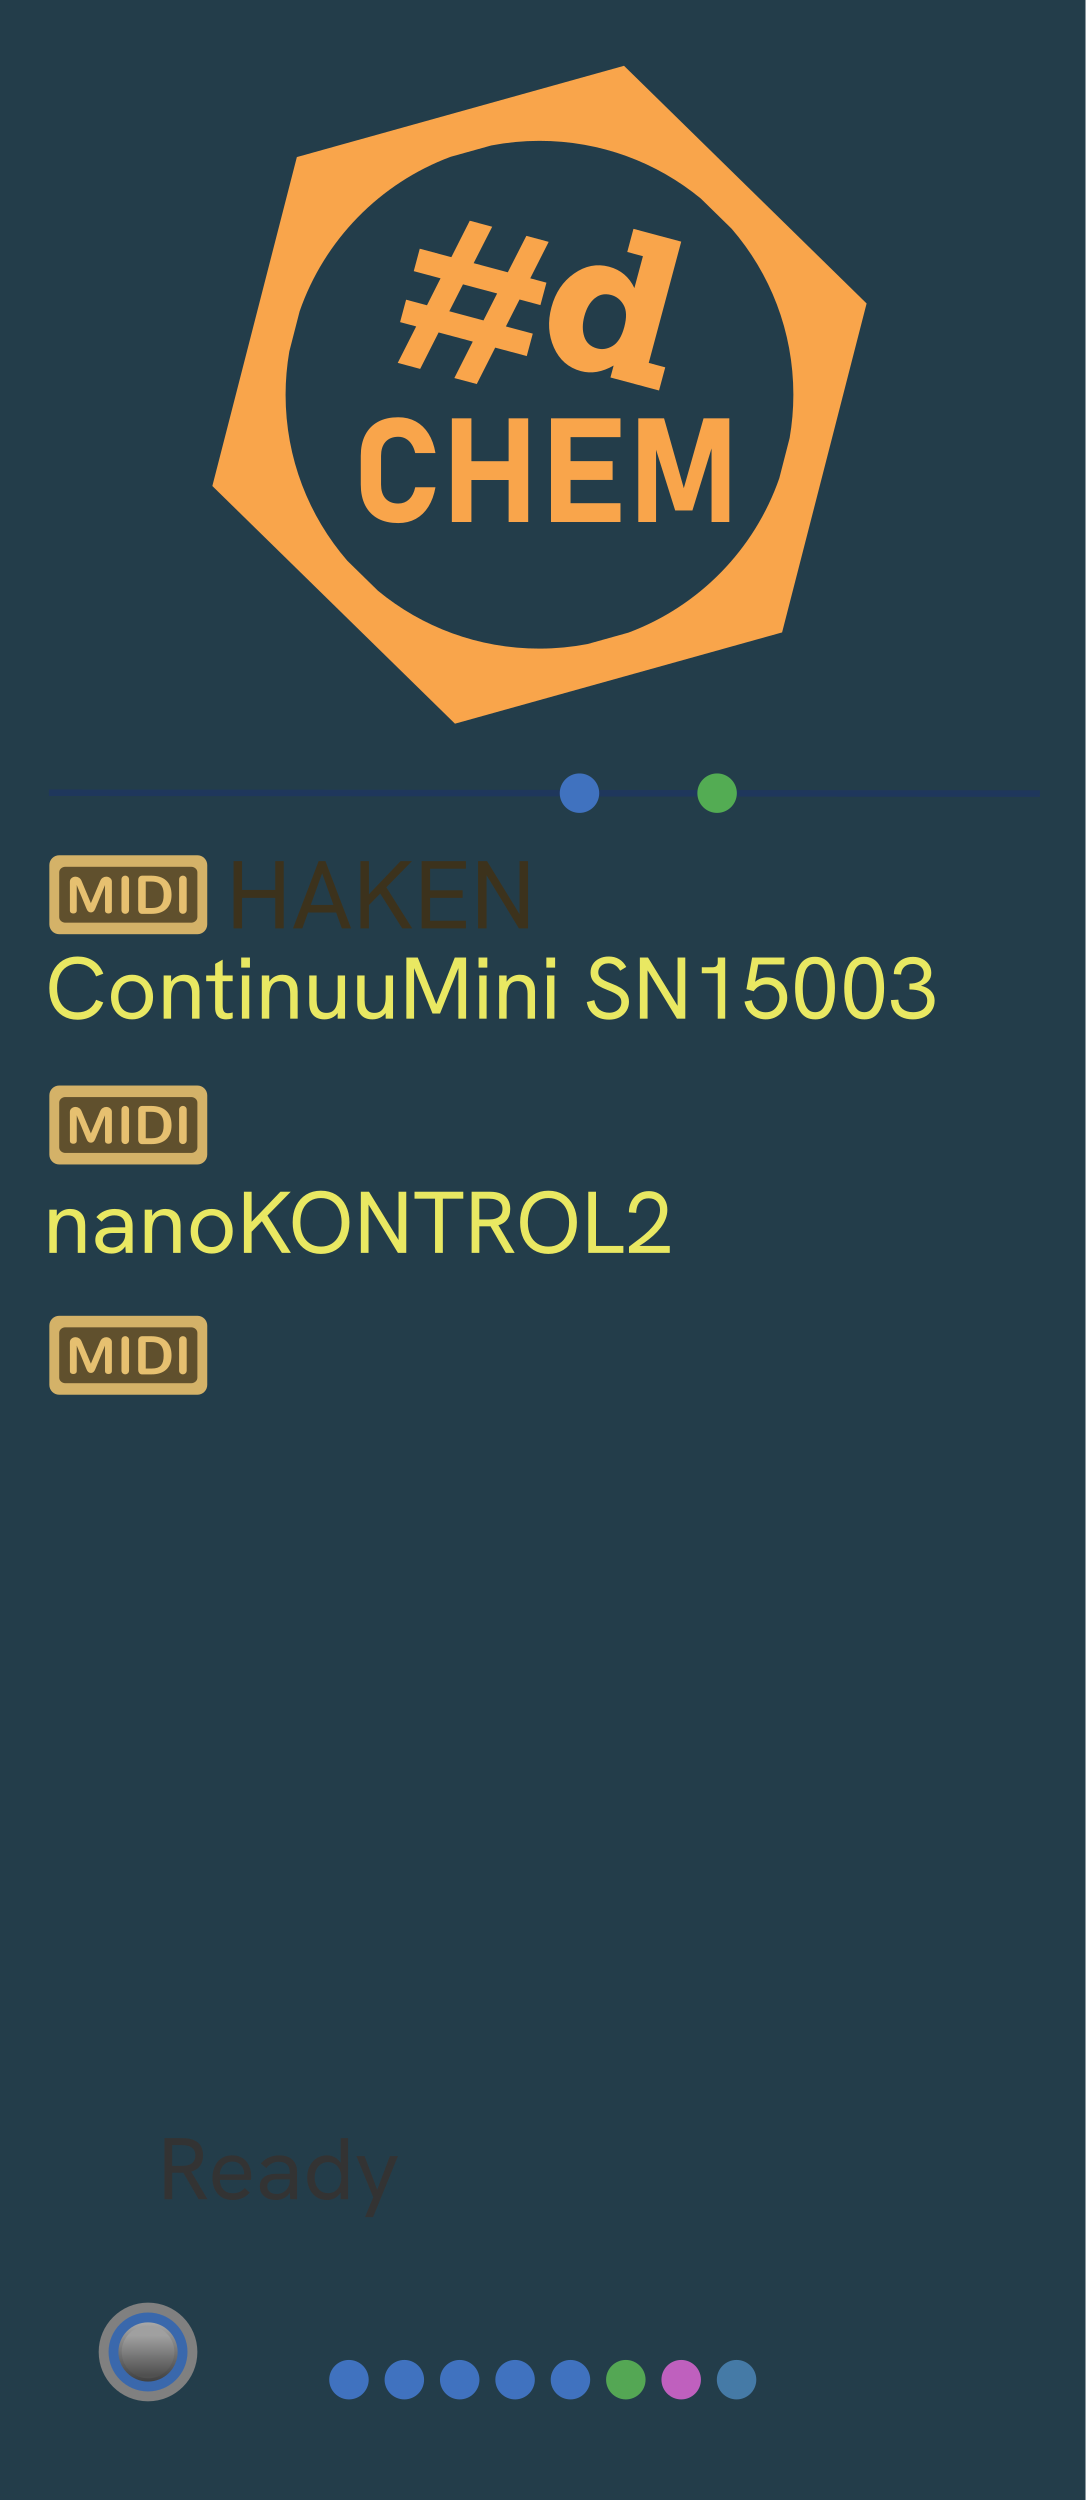
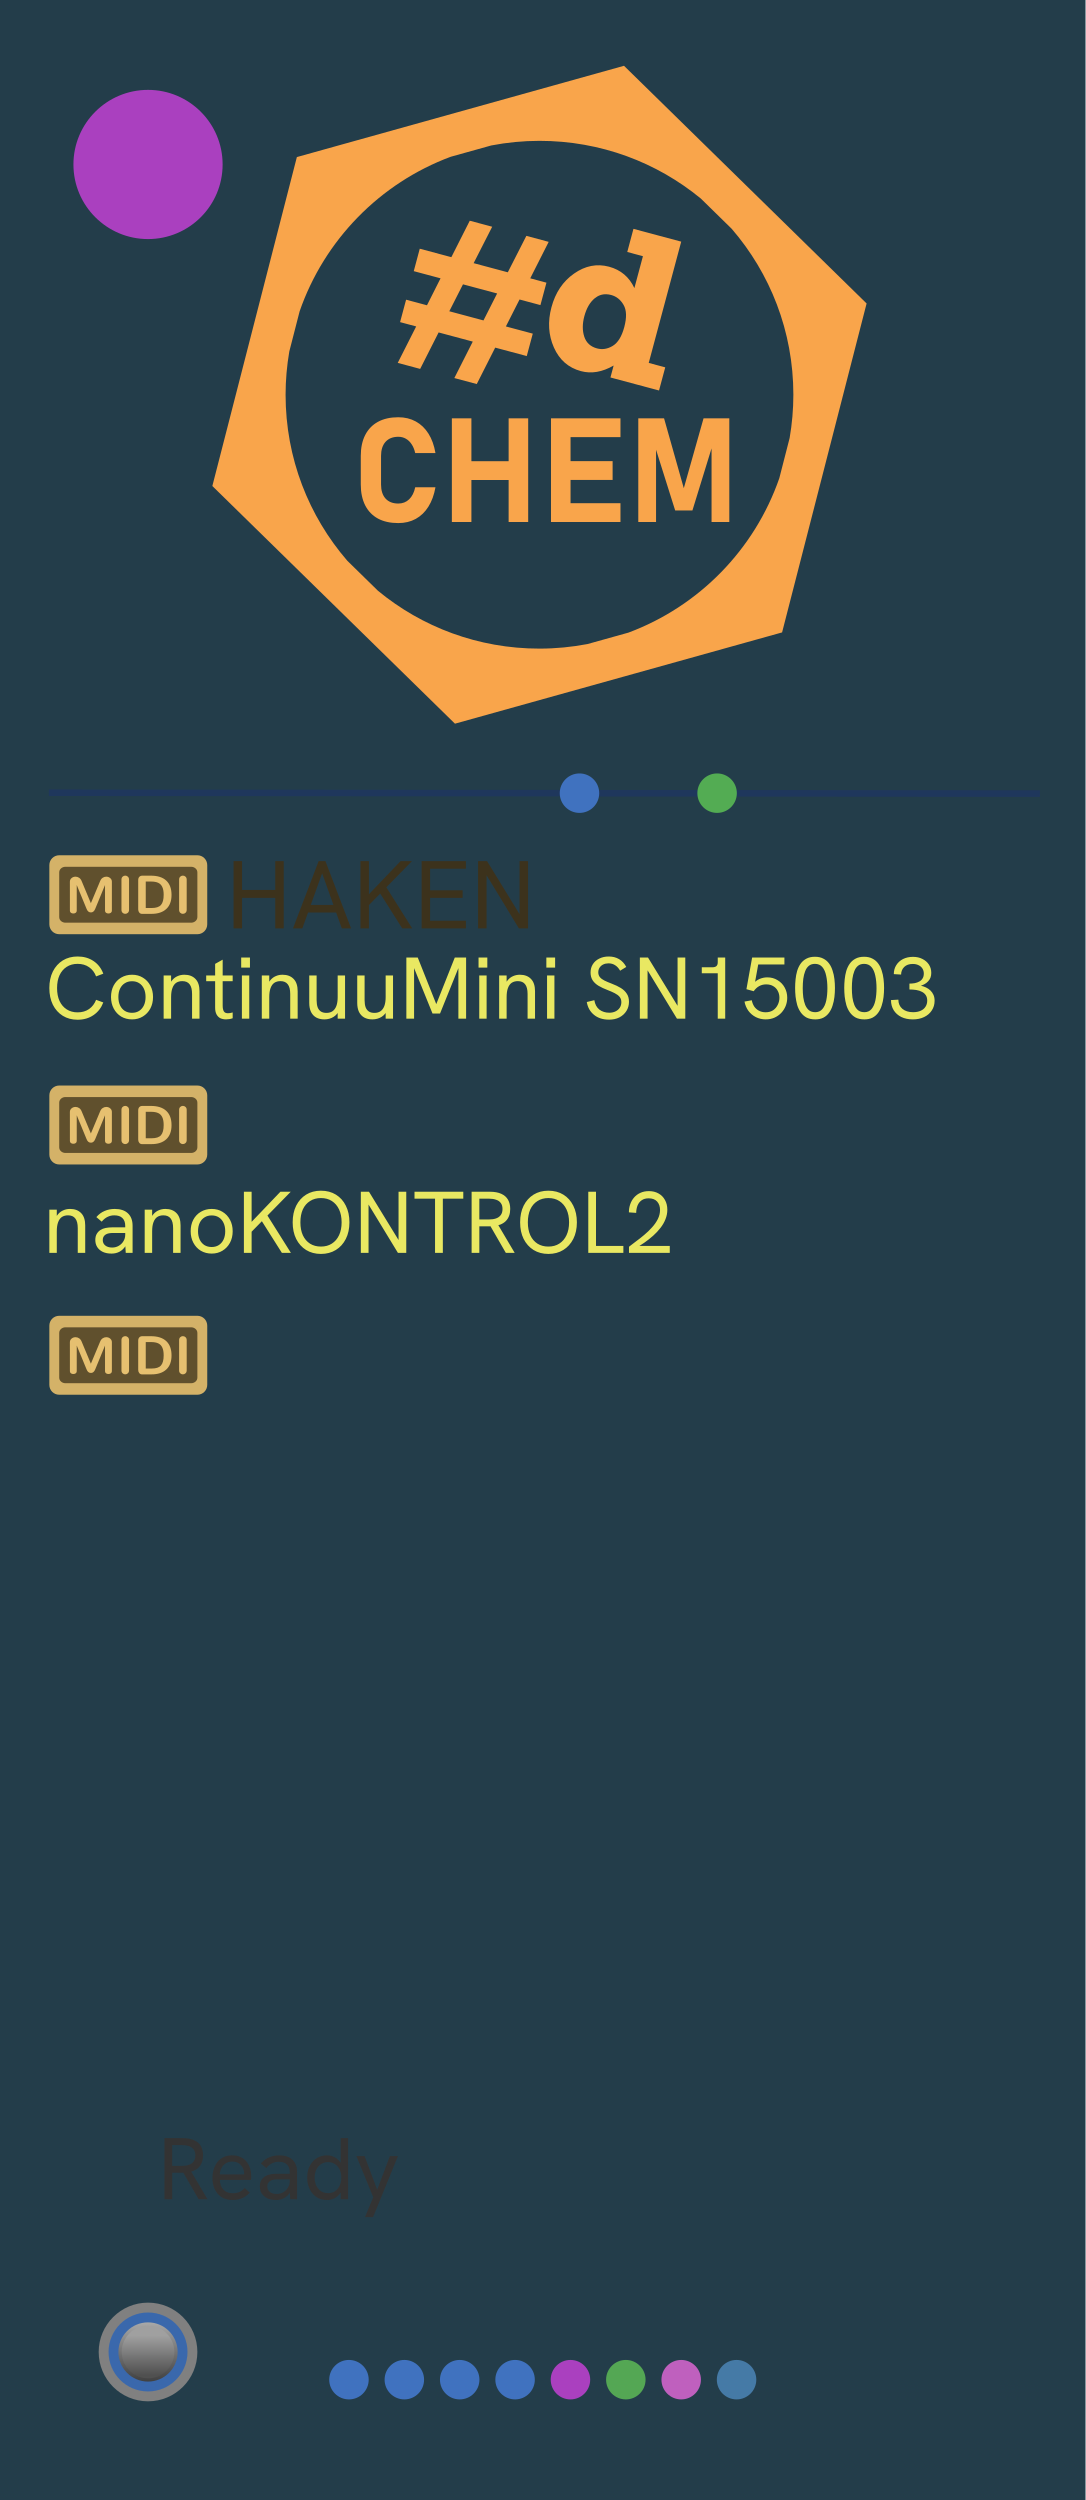
<svg xmlns="http://www.w3.org/2000/svg" width="165" height="380" viewBox="0 0 165 380" version="1.1" xml:space="preserve" id="svg3">
  <defs id="defs4">
    <linearGradient id="panel">
      <stop stop-color="#e6e6e6" id="stop1" />
      <stop stop-color="#1f1f1f" id="stop4" />
      <stop stop-color="#8a7342" id="stop3" />
      <stop stop-color="#233d4a" id="stop2" />
    </linearGradient>
    <linearGradient id="b" x1="7.5" y1="1" x2="7.5" y2="12" gradientUnits="userSpaceOnUse">
      <stop offset="0" style="stop-color:#c0c0c0;" id="stop3-7" />
      <stop offset="1" style="stop-color:#404040;" id="stop4-8" />
    </linearGradient>
    <linearGradient id="c" x1="7.5" y1="5" x2="7.5" y2="11" gradientUnits="userSpaceOnUse">
      <stop offset="0" style="stop-color:#a0a0a0;" id="stop5" />
      <stop offset="1" style="stop-color:#505050;" id="stop6" />
    </linearGradient>
  </defs>
  <rect id="rect4" fill="url(#panel)" x="0" y="0" width="165" height="380" />
  <g id="logo" transform="translate(32,10)">
    <path id="#d" fill="#f9a54b" d="M 39.404 23.551 L 36.604 29.09 L 31.803 27.805 L 30.891 31.215 L 34.963 32.305 L 32.9 36.402 L 29.727 35.553 L 28.812 38.963 L 31.26 39.619 L 28.455 45.158 L 31.865 46.074 L 34.67 40.531 L 39.861 41.924 L 37.059 47.465 L 40.467 48.377 L 43.27 42.838 L 48.068 44.121 L 48.982 40.713 L 44.895 39.619 L 46.971 35.523 L 50.146 36.375 L 51.059 32.965 L 48.596 32.305 L 51.4 26.762 L 48.006 25.852 L 45.186 31.389 L 39.994 30 L 42.814 24.463 L 39.404 23.551 z M 64.285 24.785 L 63.344 28.303 L 65.725 28.943 L 64.426 33.789 C 63.639 32.101 62.356 31.018 60.576 30.539 C 58.725 30.043 56.952 30.392 55.256 31.584 C 53.564 32.766 52.418 34.472 51.82 36.703 C 51.233 38.901 51.359 40.942 52.195 42.824 C 53.034 44.707 54.403 45.904 56.307 46.414 C 57.896 46.841 59.552 46.556 61.273 45.561 L 60.787 47.377 L 68.172 49.355 L 69.117 45.836 L 66.607 45.164 L 71.545 26.73 L 64.285 24.785 z M 38.373 33.219 L 43.564 34.607 L 41.488 38.705 L 36.293 37.312 L 38.373 33.219 z M 60.201 34.727 C 60.426 34.737 60.658 34.774 60.896 34.838 C 61.698 35.053 62.325 35.553 62.779 36.34 C 63.244 37.13 63.28 38.257 62.889 39.719 C 62.506 41.151 61.918 42.105 61.125 42.58 C 60.345 43.049 59.552 43.175 58.742 42.957 C 57.763 42.694 57.12 42.104 56.812 41.188 C 56.509 40.259 56.511 39.22 56.816 38.074 C 57.141 36.865 57.658 35.962 58.371 35.361 C 58.917 34.908 59.527 34.696 60.201 34.727 z " />
    <path id="hexoid" fill="#f9a54b" d="M 62.847,-4e-7 13.123,13.875 0.276,63.875 37.153,100 86.877,86.127 l 12.847,-50 z M 50,11.409 c 9.326,0 17.87,3.292 24.535,8.779 l 4.675,4.582 C 85.053,31.532 88.591,40.342 88.591,50 c 0,2.242 -0.2,4.435 -0.565,6.572 l -1.571,6.116 C 82.691,73.531 74.242,82.161 63.513,86.161 l -6.212,1.734 c -2.364,0.451 -4.804,0.695 -7.301,0.695 -9.328,0 -17.874,-3.293 -24.539,-8.783 L 20.79,75.232 C 14.947,68.47 11.409,59.658 11.409,50 c 0,-2.242 0.2,-4.435 0.565,-6.572 l 1.571,-6.112 C 17.311,26.465 25.768,17.828 36.507,13.83 l 6.163,-1.72 c 2.373,-0.455 4.822,-0.701 7.33,-0.701 z" />
    <path id="CHEM" fill="#f9a54b" d="m 28.542,53.422 c -1.207,0 -2.237,0.231 -3.09,0.693 -0.846,0.463 -1.493,1.132 -1.941,2.006 -0.448,0.874 -0.673,1.937 -0.673,3.187 v 4.326 c 0,1.243 0.225,2.306 0.673,3.187 0.448,0.875 1.096,1.542 1.941,2.004 0.853,0.455 1.883,0.683 3.09,0.683 0.997,0 1.881,-0.212 2.655,-0.638 0.773,-0.426 1.413,-1.044 1.919,-1.854 0.513,-0.817 0.871,-1.8 1.073,-2.949 h -3.077 c -0.166,0.788 -0.475,1.398 -0.923,1.831 -0.448,0.426 -0.996,0.64 -1.646,0.64 -0.831,0 -1.479,-0.252 -1.941,-0.758 C 26.146,65.274 25.918,64.559 25.918,63.634 V 59.308 c 0,-0.925 0.228,-1.641 0.683,-2.147 0.463,-0.513 1.11,-0.77 1.941,-0.77 0.426,0 0.809,0.098 1.148,0.293 0.347,0.195 0.64,0.477 0.878,0.846 0.246,0.361 0.427,0.806 0.543,1.333 h 3.077 c -0.195,-1.156 -0.548,-2.14 -1.061,-2.949 -0.506,-0.809 -1.151,-1.427 -1.931,-1.854 -0.773,-0.426 -1.657,-0.638 -2.655,-0.638 z m 8.141,0.163 V 69.346 h 2.97 v -6.385 h 5.659 v 6.385 h 2.972 V 53.584 h -2.972 v 6.515 h -5.659 v -6.515 z m 15.068,0 V 69.346 h 10.56 v -2.862 h -7.588 v -3.533 h 6.395 v -2.862 h -6.395 v -3.643 h 7.588 v -2.862 z m 13.269,0 V 69.346 h 2.699 V 58.359 l 2.907,9.23 h 2.622 L 76.156,58.15 v 11.196 h 2.699 V 53.584 H 74.94 L 71.938,64.207 68.936,53.584 Z" />
  </g>
  <path style="fill:none;stroke:#1f375c;stroke-width:1px;stroke-linecap:butt;stroke-linejoin:miter;stroke-opacity:1" d="M 7.429,120.5 158.074,120.624" id="path4" />
  <circle style="fill:#4072bf;fill-opacity:1;stroke:none;stroke-opacity:1" id="status-send" cx="88.082" cy="120.562" r="3" />
  <circle style="fill:#53ac53;fill-opacity:1;stroke:none;stroke-opacity:1" id="status-recv" cx="109" cy="120.562" r="3" />
  <g id="g11">
    <circle style="fill:#457aa6;fill-opacity:1;stroke:none;stroke-opacity:1" id="d1--sdot" cx="111.958" cy="361.711" r="3" />
    <circle style="fill:#bf60be;fill-opacity:1;stroke:none;stroke-opacity:1" id="d2--sdot" cx="103.541" cy="361.711" r="3" />
    <circle style="fill:#54a754;fill-opacity:1;stroke:none;stroke-opacity:1" id="d3--sdot" cx="95.125" cy="361.711" r="3" />
-     <circle style="fill:#4072bf;fill-opacity:1;stroke:none;stroke-opacity:1" id="d4--sdot" cx="86.708" cy="361.711" r="3" />
+     <circle style="fill:#aa40bf;fill-opacity:1;stroke:none;stroke-opacity:1" id="d4--sdot" cx="86.708" cy="361.711" r="3" />
    <circle style="fill:#4072bf;fill-opacity:1;stroke:none;stroke-opacity:1" id="d5--sdot" cx="78.292" cy="361.711" r="3" />
    <circle style="fill:#4072bf;fill-opacity:1;stroke:none;stroke-opacity:1" id="d6--sdot" cx="69.875" cy="361.711" r="3" />
    <circle style="fill:#4072bf;fill-opacity:1;stroke:none;stroke-opacity:1" id="d7--sdot" cx="61.459" cy="361.711" r="3" />
    <circle style="fill:#4072bf;fill-opacity:1;stroke:none;stroke-opacity:1" id="d8--sdot" cx="53.042" cy="361.711" r="3" />
  </g>
  <g id="g10" transform="translate(15,350)">
    <circle cx="7.5" cy="7.5" r="7.5" id="reset--button-bezel" fill="#808080" />
    <circle cx="7.5" cy="7.5" r="6" id="reset--button-ring" fill="#3a68ac" />
    <circle cx="7.5" cy="7.5" r="4.5" id="reset--button-inset" fill="url(#b)" />
    <circle cx="7.5" cy="7.5" r="4" id="reset--button-face" fill="url(#c)" />
  </g>
  <path id="m1-dytext" fill="#e9e862" d="M 11.793,155 Q 10.513,155 9.54,154.4 8.58,153.8 8.033,152.72 7.5,151.627 7.5,150.187 q 0,-1.44 0.533,-2.52 0.547,-1.08 1.507,-1.68 0.973,-0.6 2.253,-0.6 1.4,0 2.427,0.693 1.027,0.693 1.48,1.92 l -1.093,0.413 q -0.347,-0.907 -1.067,-1.4 -0.72,-0.507 -1.747,-0.507 -0.947,0 -1.653,0.453 -0.707,0.453 -1.093,1.28 -0.373,0.813 -0.373,1.947 0,1.133 0.373,1.96 0.387,0.827 1.093,1.28 0.707,0.453 1.653,0.453 1.027,0 1.747,-0.507 0.72,-0.507 1.067,-1.4 l 1.093,0.4 q -0.453,1.213 -1.48,1.92 Q 13.193,155 11.793,155 Z m 8.28,-0.053 q -0.92,0 -1.653,-0.427 -0.72,-0.44 -1.133,-1.213 -0.413,-0.773 -0.413,-1.76 0,-0.987 0.4,-1.747 0.413,-0.773 1.133,-1.2 0.733,-0.44 1.667,-0.44 0.933,0 1.64,0.44 0.72,0.427 1.133,1.2 0.413,0.76 0.413,1.747 0,0.987 -0.413,1.76 -0.413,0.76 -1.133,1.2 -0.72,0.44 -1.64,0.44 z m 0,-1 q 0.627,0 1.08,-0.293 0.467,-0.307 0.72,-0.84 0.253,-0.547 0.253,-1.267 0,-0.733 -0.253,-1.267 -0.253,-0.547 -0.72,-0.84 -0.453,-0.293 -1.08,-0.293 -0.64,0 -1.107,0.307 -0.467,0.293 -0.72,0.827 -0.253,0.533 -0.253,1.267 0,0.72 0.253,1.267 0.253,0.533 0.72,0.84 0.467,0.293 1.107,0.293 z m 4.8,0.893 v -6.573 h 1.133 v 1.4 l -0.267,0.093 q 0.187,-0.507 0.507,-0.853 0.32,-0.36 0.773,-0.547 0.453,-0.2 1,-0.2 1.08,0 1.693,0.64 0.613,0.627 0.613,1.867 v 4.173 H 29.193 V 151.08 q 0,-1 -0.373,-1.467 -0.36,-0.48 -1.107,-0.48 -0.547,0 -0.933,0.253 -0.373,0.253 -0.573,0.8 Q 26.007,150.72 26.007,151.56 v 3.28 z m 9.48,0.107 q -0.467,0 -0.853,-0.173 -0.373,-0.187 -0.587,-0.587 -0.213,-0.4 -0.213,-1.027 v -6.653 l 1.147,-0.64 v 7 q 0,0.547 0.173,0.853 0.173,0.293 0.627,0.293 0.133,0 0.32,-0.027 0.187,-0.04 0.4,-0.093 v 0.88 q -0.253,0.093 -0.52,0.133 -0.253,0.04 -0.493,0.04 z m -3.013,-5.8 v -0.88 h 4.027 v 0.88 z m 5.427,5.693 v -6.573 h 1.12 v 6.573 z m -0.107,-7.76 v -1.533 h 1.333 v 1.533 z m 3.133,7.76 v -6.573 h 1.133 v 1.4 l -0.267,0.093 q 0.187,-0.507 0.507,-0.853 0.32,-0.36 0.773,-0.547 0.453,-0.2 1,-0.2 1.08,0 1.693,0.64 0.613,0.627 0.613,1.867 v 4.173 H 44.113 V 151.08 q 0,-1 -0.373,-1.467 -0.36,-0.48 -1.107,-0.48 -0.547,0 -0.933,0.253 -0.373,0.253 -0.573,0.8 -0.2,0.533 -0.2,1.373 v 3.28 z m 9.507,0.107 q -0.707,0 -1.227,-0.28 -0.52,-0.293 -0.8,-0.853 -0.267,-0.56 -0.267,-1.387 v -4.16 h 1.12 v 3.76 q 0,0.653 0.16,1.093 0.173,0.427 0.507,0.64 0.333,0.2 0.827,0.2 0.547,0 0.92,-0.253 0.387,-0.267 0.587,-0.8 0.2,-0.533 0.2,-1.373 v -3.267 h 1.12 v 6.573 h -1.12 v -1.4 h 0.28 q -0.28,0.733 -0.893,1.12 -0.613,0.387 -1.413,0.387 z m 7.293,0 q -0.707,0 -1.227,-0.28 -0.52,-0.293 -0.8,-0.853 -0.267,-0.56 -0.267,-1.387 v -4.16 h 1.12 v 3.76 q 0,0.653 0.16,1.093 0.173,0.427 0.507,0.64 0.333,0.2 0.827,0.2 0.547,0 0.92,-0.253 0.387,-0.267 0.587,-0.8 0.2,-0.533 0.2,-1.373 v -3.267 h 1.12 v 6.573 h -1.12 v -1.4 h 0.28 q -0.28,0.733 -0.893,1.12 -0.613,0.387 -1.413,0.387 z m 5.173,-0.107 v -9.293 h 1.733 l 2.92,7.347 H 66.207 l 2.92,-7.347 H 70.847 v 9.293 h -1.173 v -7.933 l 0.093,0.013 -2.88,7.133 h -1.147 l -2.893,-7.133 0.093,-0.013 v 7.933 z m 11.08,0 v -6.573 h 1.12 v 6.573 z m -0.107,-7.76 v -1.533 h 1.333 v 1.533 z m 3.133,7.76 v -6.573 h 1.133 v 1.4 l -0.267,0.093 q 0.187,-0.507 0.507,-0.853 0.32,-0.36 0.773,-0.547 0.453,-0.2 1,-0.2 1.08,0 1.693,0.64 0.613,0.627 0.613,1.867 v 4.173 H 80.193 V 151.08 q 0,-1 -0.373,-1.467 -0.36,-0.48 -1.107,-0.48 -0.547,0 -0.933,0.253 -0.373,0.253 -0.573,0.8 -0.2,0.533 -0.2,1.373 v 3.28 z m 7.28,0 v -6.573 h 1.12 v 6.573 z m -0.107,-7.76 v -1.533 h 1.333 v 1.533 z m 9.533,7.907 q -1.4,0 -2.293,-0.733 -0.893,-0.733 -1.093,-1.947 l 1.147,-0.28 q 0.147,0.933 0.76,1.427 0.627,0.48 1.52,0.48 0.52,0 0.933,-0.2 0.413,-0.2 0.653,-0.56 0.24,-0.373 0.24,-0.84 0,-0.493 -0.267,-0.813 -0.267,-0.32 -0.747,-0.56 -0.467,-0.24 -1.093,-0.48 -0.773,-0.293 -1.36,-0.64 -0.573,-0.347 -0.893,-0.827 -0.32,-0.493 -0.32,-1.2 0,-0.707 0.347,-1.253 0.347,-0.547 0.973,-0.853 0.627,-0.32 1.453,-0.32 0.88,0 1.56,0.4 0.68,0.4 1.093,1.187 l -0.933,0.573 q -0.307,-0.547 -0.747,-0.827 -0.44,-0.293 -1.013,-0.293 -0.453,0 -0.813,0.173 -0.347,0.173 -0.547,0.48 -0.2,0.307 -0.2,0.707 0,0.427 0.24,0.733 0.24,0.293 0.693,0.52 0.453,0.227 1.093,0.467 0.813,0.307 1.4,0.667 0.587,0.36 0.907,0.867 0.333,0.493 0.333,1.227 0,0.787 -0.387,1.4 -0.387,0.613 -1.067,0.973 -0.68,0.347 -1.573,0.347 z m 4.68,-0.147 v -9.293 h 1.24 l 4.76,7.773 h -0.267 v -7.773 h 1.173 v 9.293 h -1.267 l -4.733,-7.787 h 0.267 v 7.787 z m 11.84,0 v -7.493 l 0.347,0.587 h -2.773 v -0.907 h 1.613 q 0.4,0 0.6,-0.173 0.213,-0.173 0.213,-0.6 v -0.707 h 1.133 v 9.293 z m 7.293,0.107 q -0.813,0 -1.507,-0.347 -0.68,-0.347 -1.133,-0.96 -0.44,-0.613 -0.587,-1.4 l 1.107,-0.2 q 0.093,0.507 0.36,0.933 0.28,0.413 0.72,0.653 0.453,0.24 1.027,0.24 0.667,0 1.133,-0.307 0.467,-0.32 0.707,-0.827 0.253,-0.507 0.253,-1.08 0,-0.56 -0.24,-1.013 -0.227,-0.467 -0.68,-0.733 -0.44,-0.28 -1.093,-0.28 -0.587,0 -1.067,0.267 -0.48,0.267 -0.827,0.773 l -1.107,-0.307 0.867,-4.813 h 4.907 v 1.053 h -4.493 l 0.6,-0.48 -0.653,3.6 -0.32,-0.067 q 0.52,-0.613 1.093,-0.853 0.587,-0.24 1.16,-0.24 0.893,0 1.573,0.427 0.693,0.413 1.08,1.12 0.387,0.707 0.387,1.547 0,0.667 -0.24,1.267 -0.24,0.587 -0.68,1.053 -0.44,0.453 -1.04,0.72 -0.6,0.253 -1.307,0.253 z m 7.52,0 q -0.773,0 -1.32,-0.28 -0.533,-0.293 -0.88,-0.787 -0.347,-0.493 -0.533,-1.107 -0.173,-0.627 -0.253,-1.293 -0.067,-0.68 -0.067,-1.32 0,-0.627 0.067,-1.293 0.067,-0.667 0.24,-1.28 0.187,-0.613 0.52,-1.093 0.347,-0.493 0.88,-0.773 0.533,-0.293 1.307,-0.293 0.747,0 1.267,0.28 0.533,0.267 0.88,0.747 0.347,0.467 0.533,1.08 0.2,0.6 0.28,1.28 0.08,0.68 0.08,1.36 0,0.693 -0.08,1.373 -0.08,0.68 -0.28,1.293 -0.187,0.613 -0.533,1.093 -0.333,0.467 -0.853,0.747 -0.52,0.267 -1.253,0.267 z m 0,-1.093 q 0.693,0 1.093,-0.48 0.413,-0.48 0.587,-1.307 0.173,-0.827 0.173,-1.853 0,-1.08 -0.187,-1.907 -0.173,-0.84 -0.587,-1.32 -0.413,-0.48 -1.12,-0.48 -0.56,0 -0.92,0.293 -0.36,0.293 -0.56,0.813 -0.2,0.507 -0.293,1.173 -0.08,0.667 -0.08,1.413 0,0.72 0.08,1.387 0.093,0.653 0.293,1.16 0.213,0.507 0.573,0.813 0.373,0.293 0.947,0.293 z m 7.467,1.093 q -0.773,0 -1.32,-0.28 -0.533,-0.293 -0.88,-0.787 -0.347,-0.493 -0.533,-1.107 -0.173,-0.627 -0.253,-1.293 -0.067,-0.68 -0.067,-1.32 0,-0.627 0.067,-1.293 0.067,-0.667 0.24,-1.28 0.187,-0.613 0.52,-1.093 0.347,-0.493 0.88,-0.773 0.533,-0.293 1.307,-0.293 0.747,0 1.267,0.28 0.533,0.267 0.88,0.747 0.347,0.467 0.533,1.08 0.2,0.6 0.28,1.28 0.08,0.68 0.08,1.36 0,0.693 -0.08,1.373 -0.08,0.68 -0.28,1.293 -0.187,0.613 -0.533,1.093 -0.333,0.467 -0.853,0.747 -0.52,0.267 -1.253,0.267 z m 0,-1.093 q 0.693,0 1.093,-0.48 0.413,-0.48 0.587,-1.307 0.173,-0.827 0.173,-1.853 0,-1.08 -0.187,-1.907 -0.173,-0.84 -0.587,-1.32 -0.413,-0.48 -1.12,-0.48 -0.56,0 -0.92,0.293 -0.36,0.293 -0.56,0.813 -0.2,0.507 -0.293,1.173 -0.08,0.667 -0.08,1.413 0,0.72 0.08,1.387 0.093,0.653 0.293,1.16 0.213,0.507 0.573,0.813 0.373,0.293 0.947,0.293 z m 7.373,1.093 q -1,0 -1.747,-0.36 -0.747,-0.373 -1.16,-1.027 -0.413,-0.667 -0.413,-1.547 l 1.12,-0.067 q 0,0.88 0.613,1.4 0.613,0.507 1.627,0.507 0.667,0 1.147,-0.213 0.48,-0.213 0.733,-0.613 0.267,-0.4 0.267,-0.933 0,-0.493 -0.213,-0.813 -0.213,-0.333 -0.587,-0.52 -0.36,-0.2 -0.853,-0.28 -0.493,-0.08 -1.053,-0.08 v -0.893 q 0.413,0 0.8,-0.067 0.4,-0.08 0.707,-0.253 0.32,-0.173 0.493,-0.467 0.187,-0.293 0.187,-0.733 0,-0.44 -0.213,-0.773 -0.213,-0.333 -0.587,-0.507 -0.373,-0.187 -0.88,-0.187 -0.827,0 -1.293,0.453 -0.467,0.453 -0.48,1.16 l -1.107,-0.067 q 0,-0.773 0.373,-1.36 0.373,-0.6 1.027,-0.933 0.667,-0.333 1.52,-0.333 0.813,0 1.427,0.32 0.627,0.307 0.987,0.853 0.36,0.547 0.36,1.267 0,0.4 -0.12,0.72 -0.12,0.307 -0.347,0.547 -0.213,0.24 -0.507,0.413 -0.28,0.16 -0.6,0.267 0.4,0.093 0.773,0.267 0.373,0.173 0.667,0.453 0.293,0.28 0.467,0.667 0.173,0.387 0.173,0.893 0,0.84 -0.427,1.48 -0.413,0.64 -1.16,1 -0.733,0.36 -1.72,0.36 z" aria-label="ContinuuMini SN15003" />
  <path id="m2-dytext" fill="#e9e862" d="m 7.5,190.438 v -6.573 h 1.133 v 1.4 l -0.267,0.093 q 0.187,-0.507 0.507,-0.853 0.32,-0.36 0.773,-0.547 0.453,-0.2 1,-0.2 1.08,0 1.693,0.64 0.613,0.627 0.613,1.867 v 4.173 h -1.133 v -3.76 q 0,-1 -0.373,-1.467 -0.36,-0.48 -1.107,-0.48 -0.547,0 -0.933,0.253 -0.373,0.253 -0.573,0.8 -0.2,0.533 -0.2,1.373 v 3.28 z m 11.613,0 -0.08,-1.32 v -2.8 q 0,-0.76 -0.427,-1.173 -0.413,-0.413 -1.24,-0.413 -0.533,0 -1,0.227 -0.467,0.213 -0.907,0.733 l -0.813,-0.693 q 0.547,-0.64 1.253,-0.933 0.707,-0.307 1.547,-0.307 1.293,0 2,0.667 0.707,0.667 0.707,1.893 v 4.12 z m -2.173,0.107 q -0.747,0 -1.307,-0.253 -0.547,-0.267 -0.853,-0.733 -0.293,-0.467 -0.293,-1.08 0,-0.547 0.213,-0.92 0.227,-0.387 0.573,-0.6 0.347,-0.227 0.787,-0.307 0.453,-0.093 0.947,-0.093 h 2.133 v 0.853 h -1.973 q -0.293,0 -0.613,0.053 -0.32,0.053 -0.56,0.227 -0.173,0.133 -0.28,0.333 -0.093,0.2 -0.093,0.467 0,0.52 0.387,0.827 0.387,0.307 1.04,0.307 0.547,0 0.987,-0.253 0.453,-0.253 0.72,-0.693 0.28,-0.453 0.28,-1.013 l 0.467,0.48 q -0.08,0.707 -0.427,1.253 -0.347,0.547 -0.893,0.853 -0.533,0.293 -1.24,0.293 z m 5.053,-0.107 v -6.573 h 1.133 v 1.4 l -0.267,0.093 q 0.187,-0.507 0.507,-0.853 0.32,-0.36 0.773,-0.547 0.453,-0.2 1,-0.2 1.08,0 1.693,0.64 0.613,0.627 0.613,1.867 v 4.173 h -1.133 v -3.76 q 0,-1 -0.373,-1.467 -0.36,-0.48 -1.107,-0.48 -0.547,0 -0.933,0.253 -0.373,0.253 -0.573,0.8 -0.2,0.533 -0.2,1.373 v 3.28 z m 10.187,0.107 q -0.92,0 -1.653,-0.427 -0.72,-0.44 -1.133,-1.213 -0.413,-0.773 -0.413,-1.76 0,-0.987 0.4,-1.747 0.413,-0.773 1.133,-1.2 0.733,-0.44 1.667,-0.44 0.933,0 1.64,0.44 0.72,0.427 1.133,1.2 0.413,0.76 0.413,1.747 0,0.987 -0.413,1.76 -0.413,0.76 -1.133,1.2 -0.72,0.44 -1.64,0.44 z m 0,-1 q 0.627,0 1.08,-0.293 0.467,-0.307 0.72,-0.84 0.253,-0.547 0.253,-1.267 0,-0.733 -0.253,-1.267 -0.253,-0.547 -0.72,-0.84 -0.453,-0.293 -1.08,-0.293 -0.64,0 -1.107,0.307 -0.467,0.293 -0.72,0.827 -0.253,0.533 -0.253,1.267 0,0.72 0.253,1.267 0.253,0.533 0.72,0.84 0.467,0.293 1.107,0.293 z m 5.813,-2.067 v -1.493 l 4.627,-4.84 h 1.573 z m -0.92,2.96 v -9.293 h 1.173 v 9.293 z m 5.773,0 -3.16,-5 0.88,-0.813 3.653,5.813 z m 5.933,0.16 q -1.28,0 -2.253,-0.6 -0.96,-0.6 -1.507,-1.68 -0.533,-1.08 -0.533,-2.52 0,-1.453 0.533,-2.533 0.547,-1.08 1.507,-1.68 0.973,-0.6 2.253,-0.6 1.307,0 2.28,0.6 0.973,0.6 1.507,1.68 0.547,1.08 0.547,2.533 0,1.44 -0.547,2.52 -0.547,1.08 -1.52,1.68 -0.973,0.6 -2.267,0.6 z m 0,-1.12 q 0.973,0 1.667,-0.453 0.707,-0.453 1.093,-1.28 0.387,-0.827 0.387,-1.947 0,-1.133 -0.387,-1.96 -0.387,-0.827 -1.093,-1.28 -0.693,-0.453 -1.667,-0.453 -0.947,0 -1.653,0.453 -0.707,0.44 -1.093,1.267 -0.373,0.827 -0.373,1.973 0,1.133 0.373,1.96 0.387,0.827 1.093,1.28 0.707,0.44 1.653,0.44 z m 6.067,0.96 v -9.293 h 1.24 l 4.76,7.773 h -0.267 v -7.773 h 1.173 v 9.293 h -1.267 l -4.733,-7.787 h 0.267 v 7.787 z m 11.28,0 v -8.24 h -3.12 v -1.053 h 7.413 v 1.053 h -3.107 v 8.24 z m 5.56,0 v -9.293 h 2.773 q 1.067,0 1.747,0.32 0.68,0.307 1.013,0.893 0.333,0.587 0.333,1.4 0,1.16 -0.667,1.84 -0.667,0.667 -1.933,0.787 -0.2,0.013 -0.48,0.013 -0.28,0 -0.547,0 H 72.86 v 4.04 z m 5.2,0 -2.413,-4.187 1.2,-0.147 2.56,4.333 z m -4.027,-5.08 h 1.48 q 0.613,0 1.067,-0.16 0.453,-0.16 0.707,-0.507 0.267,-0.347 0.267,-0.92 0,-0.587 -0.267,-0.92 -0.253,-0.347 -0.72,-0.493 -0.453,-0.16 -1.053,-0.16 H 72.86 Z m 10.493,5.24 q -1.28,0 -2.253,-0.6 -0.96,-0.6 -1.507,-1.68 -0.533,-1.08 -0.533,-2.52 0,-1.453 0.533,-2.533 0.547,-1.08 1.507,-1.68 0.973,-0.6 2.253,-0.6 1.307,0 2.28,0.6 0.973,0.6 1.507,1.68 0.547,1.08 0.547,2.533 0,1.44 -0.547,2.52 -0.547,1.08 -1.52,1.68 -0.973,0.6 -2.267,0.6 z m 0,-1.12 q 0.973,0 1.667,-0.453 0.707,-0.453 1.093,-1.28 0.387,-0.827 0.387,-1.947 0,-1.133 -0.387,-1.96 -0.387,-0.827 -1.093,-1.28 -0.693,-0.453 -1.667,-0.453 -0.947,0 -1.653,0.453 -0.707,0.44 -1.093,1.267 -0.373,0.827 -0.373,1.973 0,1.133 0.373,1.96 0.387,0.827 1.093,1.28 0.707,0.44 1.653,0.44 z m 6.067,0.96 v -9.293 h 1.173 v 8.24 h 4.16 v 1.053 z m 6.187,0 v -0.933 q 0.467,-0.373 1.08,-0.827 0.627,-0.453 1.253,-0.987 0.64,-0.533 1.173,-1.133 0.547,-0.6 0.88,-1.267 0.333,-0.667 0.333,-1.373 0,-0.787 -0.44,-1.28 -0.44,-0.493 -1.293,-0.493 -0.627,0 -1.053,0.293 -0.413,0.28 -0.627,0.787 -0.2,0.493 -0.213,1.133 l -1.107,-0.08 q 0,-0.653 0.2,-1.227 0.2,-0.587 0.587,-1.027 0.387,-0.453 0.947,-0.707 0.573,-0.267 1.307,-0.267 0.84,0 1.467,0.36 0.627,0.347 0.973,0.987 0.36,0.627 0.36,1.48 0,0.747 -0.28,1.44 -0.267,0.693 -0.76,1.32 -0.48,0.627 -1.107,1.187 -0.627,0.56 -1.333,1.053 -0.707,0.493 -1.44,0.907 l 0.293,-0.4 h 5 v 1.053 z" aria-label="nanoKONTROL2" />
  <path id="m1--ctl-label" fill="#3c321c" d="M 35.5,141.112 V 130.889 h 1.291 v 4.385 h 5.045 v -4.385 h 1.291 v 10.223 h -1.291 v -4.635 h -5.045 v 4.635 z m 9.035,0 3.901,-10.223 h 1.027 l 3.901,10.223 h -1.408 l -2.992,-8.375 -3.007,8.375 z m 2.171,-2.405 0.396,-1.159 h 3.696 l 0.425,1.159 z m 9.093,-0.851 v -1.643 l 5.089,-5.324 h 1.731 z m -1.012,3.256 V 130.889 h 1.291 v 10.223 z m 6.351,0 -3.476,-5.5 0.968,-0.895 4.019,6.395 z m 2.948,0 V 130.889 h 6.732 v 1.159 H 65.376 v 3.271 h 4.943 v 1.159 H 65.376 v 3.476 h 5.441 v 1.159 z m 8.58,0 V 130.889 h 1.364 l 5.236,8.551 H 78.972 v -8.551 h 1.291 v 10.223 H 78.87 l -5.207,-8.565 h 0.293 v 8.565 z" aria-label="HAKEN" />
  <g id="layer1" transform="matrix(1.000002,0,0,1,7.499999,130)">
    <path id="midi-frame" fill="#d4b268" d="m 1.5,3.7548828e-6 h 21 C 23.331,3.7548828e-6 24,0.669 24,1.5 v 9 c 0,0.831 -0.669,1.5 -1.5,1.5 h -21 c -0.831,0 -1.5,-0.669 -1.5,-1.5 V 1.5 C -2.9205323e-8,0.669 0.669,3.7548828e-6 1.5,3.7548828e-6 Z" />
    <path id="midi-face" fill="#60502d" d="M 2.455,1.75 H 21.545 c 0.529,0 0.955,0.379 0.955,0.85 v 6.8 c 0,0.471 -0.426,0.85 -0.955,0.85 H 2.455 C 1.926,10.25 1.5,9.871 1.5,9.4 v -6.8 c 0,-0.471 0.426,-0.85 0.955,-0.85 z" />
    <path id="midi-label" fill="#e6c070" d="M 6.312,8.69 V 7.285 L 4.916,3.938 Q 4.784,3.596 4.531,3.427 4.278,3.254 3.985,3.254 q -0.349,0 -0.606,0.213 -0.257,0.213 -0.257,0.548 l 0.004,4.414 q 0,0.201 0.152,0.314 0.156,0.109 0.369,0.109 0.213,0 0.365,-0.109 0.152,-0.113 0.152,-0.314 V 4.522 l 1.489,3.612 q 0.209,0.556 0.658,0.556 z m 0.004,0 q 0.445,0 0.662,-0.556 l 1.485,-3.612 v 3.906 q 0,0.201 0.152,0.314 0.156,0.109 0.369,0.109 0.213,0 0.365,-0.109 0.156,-0.113 0.156,-0.314 V 4.015 q 0,-0.334 -0.257,-0.548 -0.257,-0.213 -0.602,-0.213 -0.293,0 -0.546,0.173 -0.253,0.169 -0.385,0.511 l -1.4,3.346 z m 5.216,0.213 q 0.237,0 0.409,-0.165 0.173,-0.165 0.173,-0.435 V 3.693 q 0,-0.27 -0.173,-0.435 -0.173,-0.165 -0.405,-0.165 -0.233,0 -0.405,0.165 -0.169,0.165 -0.169,0.435 v 4.611 q 0,0.27 0.169,0.435 0.169,0.165 0.401,0.165 z m 2.548,0.004 h 1.428 q 1.469,0 2.267,-0.741 0.798,-0.741 0.798,-2.134 0,-1.43 -0.798,-2.179 Q 16.977,3.101 15.417,3.101 H 14.141 q -0.293,0 -0.465,0.181 -0.169,0.181 -0.169,0.499 v 4.45 q 0,0.278 0.16,0.479 0.16,0.197 0.413,0.197 z m 0.574,-0.89 V 3.995 h 0.81 q 0.67,0 1.083,0.193 0.413,0.189 0.622,0.636 0.209,0.443 0.209,1.184 0,1.075 -0.409,1.542 -0.405,0.467 -1.42,0.467 z m 5.641,0.886 q 0.237,0 0.409,-0.165 0.173,-0.165 0.173,-0.435 V 3.693 q 0,-0.27 -0.173,-0.435 -0.173,-0.165 -0.405,-0.165 -0.233,0 -0.405,0.165 -0.169,0.165 -0.169,0.435 v 4.611 q 0,0.27 0.169,0.435 0.169,0.165 0.401,0.165 z" aria-label="MIDI" />
  </g>
  <g id="g22" transform="matrix(1.000002,0,0,1,7.499999,165)">
    <path id="path20" fill="#d4b268" d="m 1.5,3.7548828e-6 h 21 C 23.331,3.7548828e-6 24,0.669 24,1.5 v 9 c 0,0.831 -0.669,1.5 -1.5,1.5 h -21 c -0.831,0 -1.5,-0.669 -1.5,-1.5 V 1.5 C -2.9205323e-8,0.669 0.669,3.7548828e-6 1.5,3.7548828e-6 Z" />
    <path id="path21" fill="#60502d" d="M 2.455,1.75 H 21.545 c 0.529,0 0.955,0.379 0.955,0.85 v 6.8 c 0,0.471 -0.426,0.85 -0.955,0.85 H 2.455 C 1.926,10.25 1.5,9.871 1.5,9.4 v -6.8 c 0,-0.471 0.426,-0.85 0.955,-0.85 z" />
    <path id="path22" fill="#e6c070" d="M 6.312,8.69 V 7.285 L 4.916,3.938 Q 4.784,3.596 4.531,3.427 4.278,3.254 3.985,3.254 q -0.349,0 -0.606,0.213 -0.257,0.213 -0.257,0.548 l 0.004,4.414 q 0,0.201 0.152,0.314 0.156,0.109 0.369,0.109 0.213,0 0.365,-0.109 0.152,-0.113 0.152,-0.314 V 4.522 l 1.489,3.612 q 0.209,0.556 0.658,0.556 z m 0.004,0 q 0.445,0 0.662,-0.556 l 1.485,-3.612 v 3.906 q 0,0.201 0.152,0.314 0.156,0.109 0.369,0.109 0.213,0 0.365,-0.109 0.156,-0.113 0.156,-0.314 V 4.015 q 0,-0.334 -0.257,-0.548 -0.257,-0.213 -0.602,-0.213 -0.293,0 -0.546,0.173 -0.253,0.169 -0.385,0.511 l -1.4,3.346 z m 5.216,0.213 q 0.237,0 0.409,-0.165 0.173,-0.165 0.173,-0.435 V 3.693 q 0,-0.27 -0.173,-0.435 -0.173,-0.165 -0.405,-0.165 -0.233,0 -0.405,0.165 -0.169,0.165 -0.169,0.435 v 4.611 q 0,0.27 0.169,0.435 0.169,0.165 0.401,0.165 z m 2.548,0.004 h 1.428 q 1.469,0 2.267,-0.741 0.798,-0.741 0.798,-2.134 0,-1.43 -0.798,-2.179 Q 16.977,3.101 15.417,3.101 H 14.141 q -0.293,0 -0.465,0.181 -0.169,0.181 -0.169,0.499 v 4.45 q 0,0.278 0.16,0.479 0.16,0.197 0.413,0.197 z m 0.574,-0.89 V 3.995 h 0.81 q 0.67,0 1.083,0.193 0.413,0.189 0.622,0.636 0.209,0.443 0.209,1.184 0,1.075 -0.409,1.542 -0.405,0.467 -1.42,0.467 z m 5.641,0.886 q 0.237,0 0.409,-0.165 0.173,-0.165 0.173,-0.435 V 3.693 q 0,-0.27 -0.173,-0.435 -0.173,-0.165 -0.405,-0.165 -0.233,0 -0.405,0.165 -0.169,0.165 -0.169,0.435 v 4.611 q 0,0.27 0.169,0.435 0.169,0.165 0.401,0.165 z" aria-label="MIDI" />
  </g>
  <g id="g25" transform="matrix(1.000002,0,0,1,7.499999,200)">
    <path id="path23" fill="#d4b268" d="m 1.5,3.7548828e-6 h 21 C 23.331,3.7548828e-6 24,0.669 24,1.5 v 9 c 0,0.831 -0.669,1.5 -1.5,1.5 h -21 c -0.831,0 -1.5,-0.669 -1.5,-1.5 V 1.5 C -2.9205323e-8,0.669 0.669,3.7548828e-6 1.5,3.7548828e-6 Z" />
    <path id="path24" fill="#60502d" d="M 2.455,1.75 H 21.545 c 0.529,0 0.955,0.379 0.955,0.85 v 6.8 c 0,0.471 -0.426,0.85 -0.955,0.85 H 2.455 C 1.926,10.25 1.5,9.871 1.5,9.4 v -6.8 c 0,-0.471 0.426,-0.85 0.955,-0.85 z" />
    <path id="path25" fill="#e6c070" d="M 6.312,8.69 V 7.285 L 4.916,3.938 Q 4.784,3.596 4.531,3.427 4.278,3.254 3.985,3.254 q -0.349,0 -0.606,0.213 -0.257,0.213 -0.257,0.548 l 0.004,4.414 q 0,0.201 0.152,0.314 0.156,0.109 0.369,0.109 0.213,0 0.365,-0.109 0.152,-0.113 0.152,-0.314 V 4.522 l 1.489,3.612 q 0.209,0.556 0.658,0.556 z m 0.004,0 q 0.445,0 0.662,-0.556 l 1.485,-3.612 v 3.906 q 0,0.201 0.152,0.314 0.156,0.109 0.369,0.109 0.213,0 0.365,-0.109 0.156,-0.113 0.156,-0.314 V 4.015 q 0,-0.334 -0.257,-0.548 -0.257,-0.213 -0.602,-0.213 -0.293,0 -0.546,0.173 -0.253,0.169 -0.385,0.511 l -1.4,3.346 z m 5.216,0.213 q 0.237,0 0.409,-0.165 0.173,-0.165 0.173,-0.435 V 3.693 q 0,-0.27 -0.173,-0.435 -0.173,-0.165 -0.405,-0.165 -0.233,0 -0.405,0.165 -0.169,0.165 -0.169,0.435 v 4.611 q 0,0.27 0.169,0.435 0.169,0.165 0.401,0.165 z m 2.548,0.004 h 1.428 q 1.469,0 2.267,-0.741 0.798,-0.741 0.798,-2.134 0,-1.43 -0.798,-2.179 Q 16.977,3.101 15.417,3.101 H 14.141 q -0.293,0 -0.465,0.181 -0.169,0.181 -0.169,0.499 v 4.45 q 0,0.278 0.16,0.479 0.16,0.197 0.413,0.197 z m 0.574,-0.89 V 3.995 h 0.81 q 0.67,0 1.083,0.193 0.413,0.189 0.622,0.636 0.209,0.443 0.209,1.184 0,1.075 -0.409,1.542 -0.405,0.467 -1.42,0.467 z m 5.641,0.886 q 0.237,0 0.409,-0.165 0.173,-0.165 0.173,-0.435 V 3.693 q 0,-0.27 -0.173,-0.435 -0.173,-0.165 -0.405,-0.165 -0.233,0 -0.405,0.165 -0.169,0.165 -0.169,0.435 v 4.611 q 0,0.27 0.169,0.435 0.169,0.165 0.401,0.165 z" aria-label="MIDI" />
  </g>
  <path id="ready--ctl-label" fill="#333333" d="m 25,334.293 v -9.293 h 2.773 q 1.067,0 1.747,0.32 0.68,0.307 1.013,0.893 0.333,0.587 0.333,1.4 0,1.16 -0.667,1.84 -0.667,0.667 -1.933,0.787 -0.2,0.013 -0.48,0.013 -0.28,0 -0.547,0 h -1.067 v 4.04 z m 5.2,0 -2.413,-4.187 1.2,-0.147 2.56,4.333 z m -4.027,-5.08 h 1.48 q 0.613,0 1.067,-0.16 0.453,-0.16 0.707,-0.507 0.267,-0.347 0.267,-0.92 0,-0.587 -0.267,-0.92 -0.253,-0.347 -0.72,-0.493 -0.453,-0.16 -1.053,-0.16 h -1.48 z m 9.2,5.187 q -0.773,0 -1.36,-0.253 -0.573,-0.267 -0.96,-0.733 -0.373,-0.467 -0.573,-1.067 -0.187,-0.613 -0.187,-1.293 0,-0.68 0.187,-1.293 0.187,-0.627 0.547,-1.107 0.373,-0.48 0.933,-0.76 0.56,-0.28 1.307,-0.28 0.76,0 1.307,0.267 0.56,0.253 0.907,0.707 0.36,0.453 0.533,1.013 0.173,0.56 0.173,1.16 0,0.053 -0.013,0.253 0,0.187 -0.027,0.333 h -4.733 q 0.04,0.96 0.56,1.493 0.52,0.533 1.413,0.533 0.573,0 1,-0.187 0.427,-0.187 0.8,-0.6 l 0.787,0.693 q -0.36,0.387 -0.76,0.64 -0.4,0.24 -0.853,0.36 -0.44,0.12 -0.987,0.12 z m 1.693,-3.627 q 0.027,-0.107 0.027,-0.213 0.013,-0.107 0.013,-0.213 0,-0.32 -0.12,-0.64 -0.107,-0.32 -0.333,-0.573 -0.213,-0.267 -0.56,-0.413 -0.333,-0.16 -0.8,-0.16 -0.573,0 -0.987,0.267 -0.413,0.267 -0.64,0.707 -0.227,0.44 -0.267,0.973 h 4.04 z m 7.053,3.52 -0.08,-1.32 v -2.8 q 0,-0.76 -0.427,-1.173 -0.413,-0.413 -1.24,-0.413 -0.533,0 -1,0.227 -0.467,0.213 -0.907,0.733 l -0.813,-0.693 q 0.547,-0.64 1.253,-0.933 0.707,-0.307 1.547,-0.307 1.293,0 2,0.667 0.707,0.667 0.707,1.893 v 4.12 z m -2.173,0.107 q -0.747,0 -1.307,-0.253 -0.547,-0.267 -0.853,-0.733 -0.293,-0.467 -0.293,-1.08 0,-0.547 0.213,-0.92 0.227,-0.387 0.573,-0.6 0.347,-0.227 0.787,-0.307 0.453,-0.093 0.947,-0.093 h 2.133 v 0.853 h -1.973 q -0.293,0 -0.613,0.053 -0.32,0.053 -0.56,0.227 -0.173,0.133 -0.28,0.333 -0.093,0.2 -0.093,0.467 0,0.52 0.387,0.827 0.387,0.307 1.04,0.307 0.547,0 0.987,-0.253 0.453,-0.253 0.72,-0.693 0.28,-0.453 0.28,-1.013 l 0.467,0.48 q -0.08,0.707 -0.427,1.253 -0.347,0.547 -0.893,0.853 -0.533,0.293 -1.24,0.293 z m 7.733,0 q -0.893,0 -1.573,-0.44 -0.667,-0.453 -1.04,-1.227 -0.373,-0.773 -0.373,-1.733 0,-1.04 0.4,-1.8 0.4,-0.76 1.08,-1.173 0.68,-0.413 1.507,-0.413 0.627,0 1.12,0.253 0.493,0.24 0.827,0.667 0.347,0.413 0.48,0.933 l -0.32,0.213 v -4.68 h 1.12 v 9.293 h -1.12 v -1.96 l 0.373,0.12 q -0.173,0.573 -0.52,1.013 -0.347,0.44 -0.84,0.693 -0.493,0.24 -1.12,0.24 z m 0.187,-1.04 q 0.6,0 1.053,-0.293 0.453,-0.307 0.707,-0.84 0.253,-0.533 0.253,-1.227 0,-0.693 -0.253,-1.227 -0.253,-0.533 -0.707,-0.827 -0.453,-0.307 -1.053,-0.307 -0.6,0 -1.067,0.307 -0.453,0.293 -0.72,0.827 -0.253,0.533 -0.253,1.227 0,0.693 0.253,1.227 0.267,0.533 0.72,0.84 0.467,0.293 1.067,0.293 z m 5.613,3.64 1.253,-3.027 -2.56,-6.253 H 55.413 l 1.92,5.12 1.933,-5.12 h 1.227 l -3.787,9.28 z" />
+   <ellipse style="fill:#aa40bf;fill-opacity:1;stroke-width:1.5;stroke-linecap:round;stroke-linejoin:round;paint-order:fill markers stroke" id="path5" cx="22.5" cy="25" rx="11.338" ry="11.339" />
</svg>
